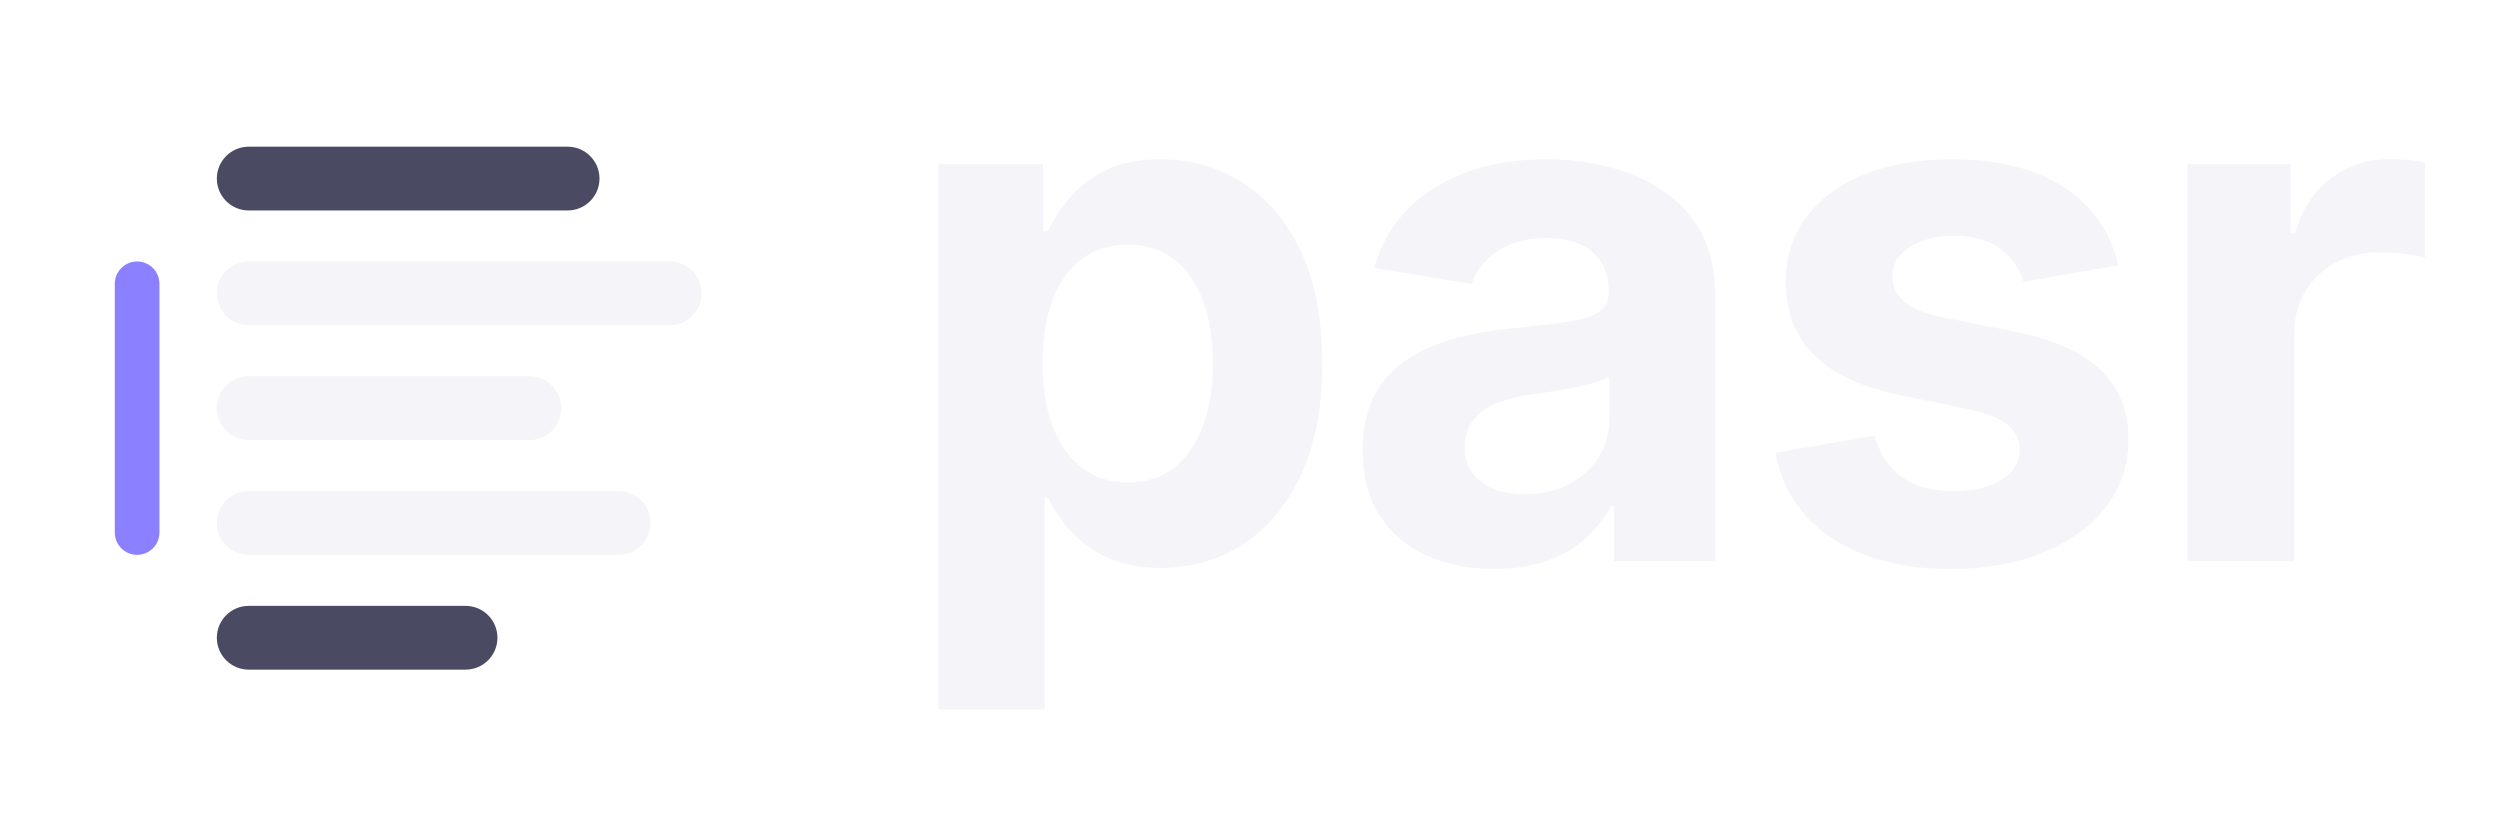
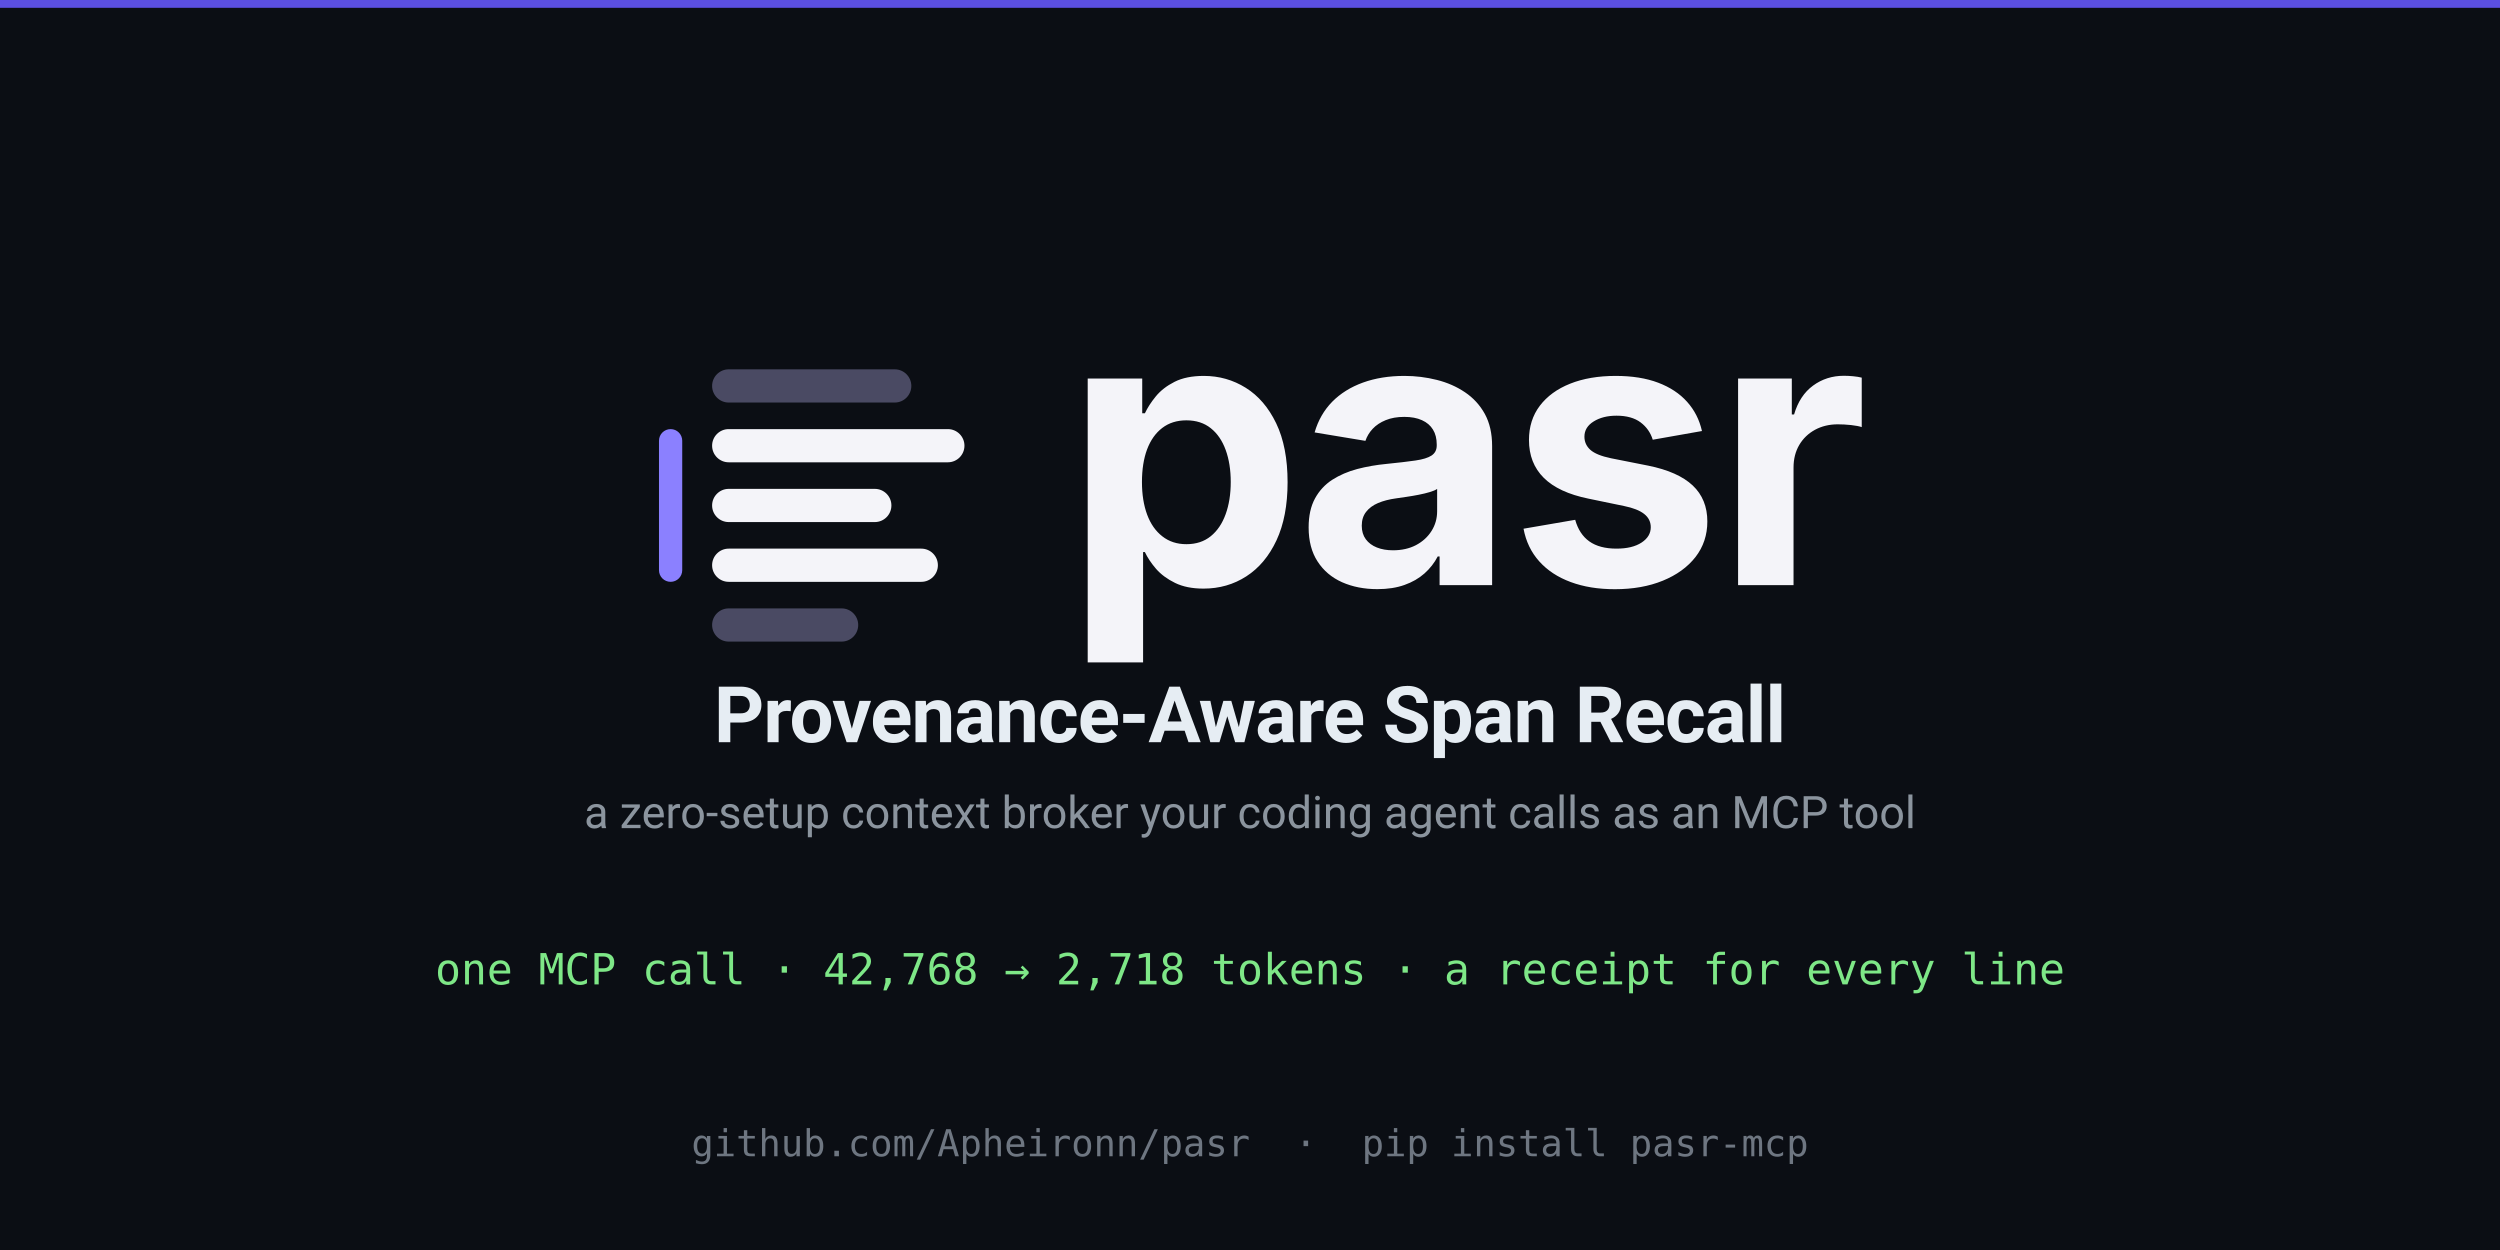
- <svg xmlns="http://www.w3.org/2000/svg" viewBox="0 0 196 64" width="784" height="256" role="img" aria-label="PASR">
-   <rect x="9" y="20.5" width="3.5" height="23" rx="1.75" fill="#8B80FF" />
-   <rect x="17" y="11.5" width="30" height="5" rx="2.5" fill="#4A4A63" />
-   <rect x="17" y="20.5" width="38" height="5" rx="2.5" fill="#F4F4F9" />
-   <rect x="17" y="29.5" width="27" height="5" rx="2.5" fill="#F4F4F9" />
-   <rect x="17" y="38.5" width="34" height="5" rx="2.5" fill="#F4F4F9" />
-   <rect x="17" y="47.5" width="22" height="5" rx="2.5" fill="#4A4A63" />
-   <path d="M73.56 55.63V12.88H81.77V18.12H82.17Q82.75 16.88 83.81 15.58Q84.88 14.27 86.64 13.38Q88.4 12.49 91.04 12.49Q94.5 12.49 97.36 14.28Q100.22 16.06 101.94 19.62Q103.66 23.18 103.66 28.5Q103.66 33.67 101.99 37.25Q100.32 40.82 97.45 42.67Q94.59 44.52 90.99 44.52Q88.46 44.52 86.71 43.66Q84.95 42.8 83.85 41.54Q82.76 40.27 82.17 39.02H81.9V55.63ZM88.42 37.83Q90.61 37.83 92.09 36.63Q93.57 35.43 94.33 33.32Q95.1 31.2 95.1 28.47Q95.1 25.74 94.34 23.65Q93.58 21.55 92.1 20.37Q90.62 19.18 88.42 19.18Q86.28 19.18 84.78 20.33Q83.28 21.48 82.5 23.56Q81.73 25.63 81.73 28.47Q81.73 31.27 82.51 33.38Q83.29 35.48 84.8 36.65Q86.3 37.83 88.42 37.83Z M117.18 44.6Q114.22 44.6 111.87 43.56Q109.52 42.51 108.18 40.44Q106.83 38.38 106.83 35.3Q106.83 32.69 107.79 30.94Q108.74 29.2 110.39 28.13Q112.05 27.07 114.15 26.51Q116.26 25.96 118.57 25.74Q121.26 25.47 122.91 25.23Q124.57 24.99 125.34 24.48Q126.12 23.96 126.12 22.96V22.82Q126.12 21.49 125.55 20.57Q124.99 19.65 123.9 19.16Q122.81 18.66 121.23 18.66Q119.63 18.66 118.44 19.15Q117.24 19.64 116.48 20.45Q115.72 21.26 115.38 22.27L107.73 21Q108.52 18.28 110.38 16.38Q112.25 14.49 115.02 13.49Q117.79 12.49 121.25 12.49Q123.76 12.49 126.13 13.09Q128.49 13.68 130.37 14.95Q132.25 16.21 133.36 18.21Q134.46 20.22 134.46 23.05V44H126.55V39.68H126.27Q125.52 41.13 124.27 42.24Q123.02 43.35 121.26 43.97Q119.5 44.6 117.18 44.6ZM119.53 38.75Q121.51 38.75 123 37.97Q124.49 37.18 125.33 35.85Q126.18 34.51 126.18 32.88V29.51Q125.8 29.77 125.05 29.99Q124.31 30.21 123.39 30.39Q122.48 30.57 121.58 30.7Q120.69 30.83 120 30.93Q118.46 31.14 117.29 31.63Q116.12 32.13 115.48 32.97Q114.83 33.8 114.83 35.05Q114.83 36.26 115.44 37.09Q116.05 37.91 117.11 38.33Q118.17 38.75 119.53 38.75Z M152.94 44.61Q149.19 44.61 146.29 43.53Q143.39 42.46 141.56 40.42Q139.73 38.38 139.19 35.5L146.97 34.16Q147.58 36.33 149.1 37.41Q150.63 38.5 153.19 38.5Q155.57 38.5 156.96 37.59Q158.35 36.68 158.35 35.28Q158.35 34.06 157.36 33.28Q156.38 32.5 154.32 32.08L148.96 30.97Q144.46 30.05 142.24 27.84Q140.01 25.63 140.01 22.14Q140.01 19.15 141.64 16.99Q143.28 14.83 146.21 13.66Q149.14 12.49 153.07 12.49Q156.77 12.49 159.46 13.51Q162.16 14.53 163.82 16.39Q165.49 18.25 166.06 20.79L158.65 22.1Q158.16 20.5 156.82 19.49Q155.47 18.48 153.2 18.48Q151.14 18.48 149.75 19.35Q148.36 20.21 148.36 21.64Q148.36 22.81 149.25 23.62Q150.15 24.43 152.36 24.89L157.95 26Q162.46 26.91 164.67 28.99Q166.87 31.07 166.87 34.41Q166.87 37.46 165.09 39.76Q163.3 42.05 160.16 43.33Q157.03 44.61 152.94 44.61Z M171.5 44V12.88H179.59V18.3H179.93Q180.77 15.43 182.79 13.95Q184.81 12.47 187.43 12.47Q188.07 12.47 188.82 12.54Q189.56 12.61 190.12 12.75V20.2Q189.57 20.01 188.51 19.89Q187.44 19.78 186.52 19.78Q184.61 19.78 183.09 20.6Q181.57 21.43 180.71 22.89Q179.85 24.36 179.85 26.29V44Z" fill="#F4F4F9" />
+ <svg xmlns="http://www.w3.org/2000/svg" viewBox="0 0 1280 640" width="1280" height="640" font-family="-apple-system, BlinkMacSystemFont, 'Segoe UI', Roboto, Helvetica, Arial, sans-serif">
+   <rect width="1280" height="640" fill="#0B0E14" />
+   <rect x="0" y="0" width="1280" height="4" fill="#5B4FE0" />
+   <g transform="translate(306.8 150) scale(3.4)">
+     <rect x="9" y="20.5" width="3.5" height="23" rx="1.75" fill="#8B80FF" />
+     <rect x="17" y="11.5" width="30" height="5" rx="2.5" fill="#4A4A63" />
+     <rect x="17" y="20.5" width="38" height="5" rx="2.5" fill="#F4F4F9" />
+     <rect x="17" y="29.5" width="27" height="5" rx="2.5" fill="#F4F4F9" />
+     <rect x="17" y="38.5" width="34" height="5" rx="2.5" fill="#F4F4F9" />
+     <rect x="17" y="47.5" width="22" height="5" rx="2.5" fill="#4A4A63" />
+     <path d="M73.56 55.63V12.88H81.77V18.12H82.17Q82.75 16.88 83.81 15.58Q84.88 14.27 86.64 13.38Q88.4 12.49 91.04 12.49Q94.5 12.49 97.36 14.28Q100.22 16.06 101.94 19.62Q103.66 23.18 103.66 28.5Q103.66 33.67 101.99 37.25Q100.32 40.82 97.45 42.67Q94.59 44.52 90.99 44.52Q88.46 44.52 86.71 43.66Q84.95 42.8 83.85 41.54Q82.76 40.27 82.17 39.02H81.9V55.63ZM88.42 37.83Q90.61 37.83 92.09 36.63Q93.57 35.43 94.33 33.32Q95.1 31.2 95.1 28.47Q95.1 25.74 94.34 23.65Q93.58 21.55 92.1 20.37Q90.62 19.18 88.42 19.18Q86.28 19.18 84.78 20.33Q83.28 21.48 82.5 23.56Q81.73 25.63 81.73 28.47Q81.73 31.27 82.51 33.38Q83.29 35.48 84.8 36.65Q86.3 37.83 88.42 37.83Z M117.18 44.6Q114.22 44.6 111.87 43.56Q109.52 42.51 108.18 40.44Q106.83 38.38 106.83 35.3Q106.83 32.69 107.79 30.94Q108.74 29.2 110.39 28.13Q112.05 27.07 114.15 26.51Q116.26 25.96 118.57 25.74Q121.26 25.47 122.91 25.23Q124.57 24.99 125.34 24.48Q126.12 23.96 126.12 22.96V22.82Q126.12 21.49 125.55 20.57Q124.99 19.65 123.9 19.16Q122.81 18.66 121.23 18.66Q119.63 18.66 118.44 19.15Q117.24 19.64 116.48 20.45Q115.72 21.26 115.38 22.27L107.73 21Q108.52 18.28 110.38 16.38Q112.25 14.49 115.02 13.49Q117.79 12.49 121.25 12.49Q123.76 12.49 126.13 13.09Q128.49 13.68 130.37 14.95Q132.25 16.21 133.36 18.21Q134.46 20.22 134.46 23.05V44H126.55V39.68H126.27Q125.52 41.13 124.27 42.24Q123.02 43.35 121.26 43.97Q119.5 44.6 117.18 44.6ZM119.53 38.75Q121.51 38.75 123 37.97Q124.49 37.18 125.33 35.85Q126.18 34.51 126.18 32.88V29.51Q125.8 29.77 125.05 29.99Q124.31 30.21 123.39 30.39Q122.48 30.57 121.58 30.7Q120.69 30.83 120 30.93Q118.46 31.14 117.29 31.63Q116.12 32.13 115.48 32.97Q114.83 33.8 114.83 35.05Q114.83 36.26 115.44 37.09Q116.05 37.91 117.11 38.33Q118.17 38.75 119.53 38.75Z M152.94 44.61Q149.19 44.61 146.29 43.53Q143.39 42.46 141.56 40.42Q139.73 38.38 139.19 35.5L146.97 34.16Q147.58 36.33 149.1 37.41Q150.63 38.5 153.19 38.5Q155.57 38.5 156.96 37.59Q158.35 36.68 158.35 35.28Q158.35 34.06 157.36 33.28Q156.38 32.5 154.32 32.08L148.96 30.97Q144.46 30.05 142.24 27.84Q140.01 25.63 140.01 22.14Q140.01 19.15 141.64 16.99Q143.28 14.83 146.21 13.66Q149.14 12.49 153.07 12.49Q156.77 12.49 159.46 13.51Q162.16 14.53 163.82 16.39Q165.49 18.25 166.06 20.79L158.65 22.1Q158.16 20.5 156.82 19.49Q155.47 18.48 153.2 18.48Q151.14 18.48 149.75 19.35Q148.36 20.21 148.36 21.64Q148.36 22.81 149.25 23.62Q150.15 24.43 152.36 24.89L157.95 26Q162.46 26.91 164.67 28.99Q166.87 31.07 166.87 34.41Q166.87 37.46 165.09 39.76Q163.3 42.05 160.16 43.33Q157.03 44.61 152.94 44.61Z M171.5 44V12.88H179.59V18.3H179.93Q180.77 15.43 182.79 13.95Q184.81 12.47 187.43 12.47Q188.07 12.47 188.82 12.54Q189.56 12.61 190.12 12.75V20.2Q189.57 20.01 188.51 19.89Q187.44 19.78 186.52 19.78Q184.61 19.78 183.09 20.6Q181.57 21.43 180.71 22.89Q179.85 24.36 179.85 26.29V44Z" fill="#F4F4F9" />
+   </g>
+   <text x="640" y="380" text-anchor="middle" font-size="40" font-weight="700" fill="#E6EDF3" letter-spacing="-0.5">Provenance-Aware Span Recall</text>
+   <text x="640" y="424" text-anchor="middle" font-size="23" fill="#8B949E">a zero-setup context broker your coding agent calls as an MCP tool</text>
+   <text x="640" y="504" text-anchor="middle" font-size="22" fill="#7EE787" font-family="ui-monospace, SFMono-Regular, Menlo, Consolas, 'DejaVu Sans Mono', monospace">one MCP call · 42,768 → 2,718 tokens · a receipt for every line</text>
+   <text x="640" y="592" text-anchor="middle" font-size="19" fill="#6E7681" font-family="ui-monospace, SFMono-Regular, Menlo, Consolas, 'DejaVu Sans Mono', monospace">github.com/Apheironn/pasr  ·  pip install pasr-mcp</text>
</svg>
